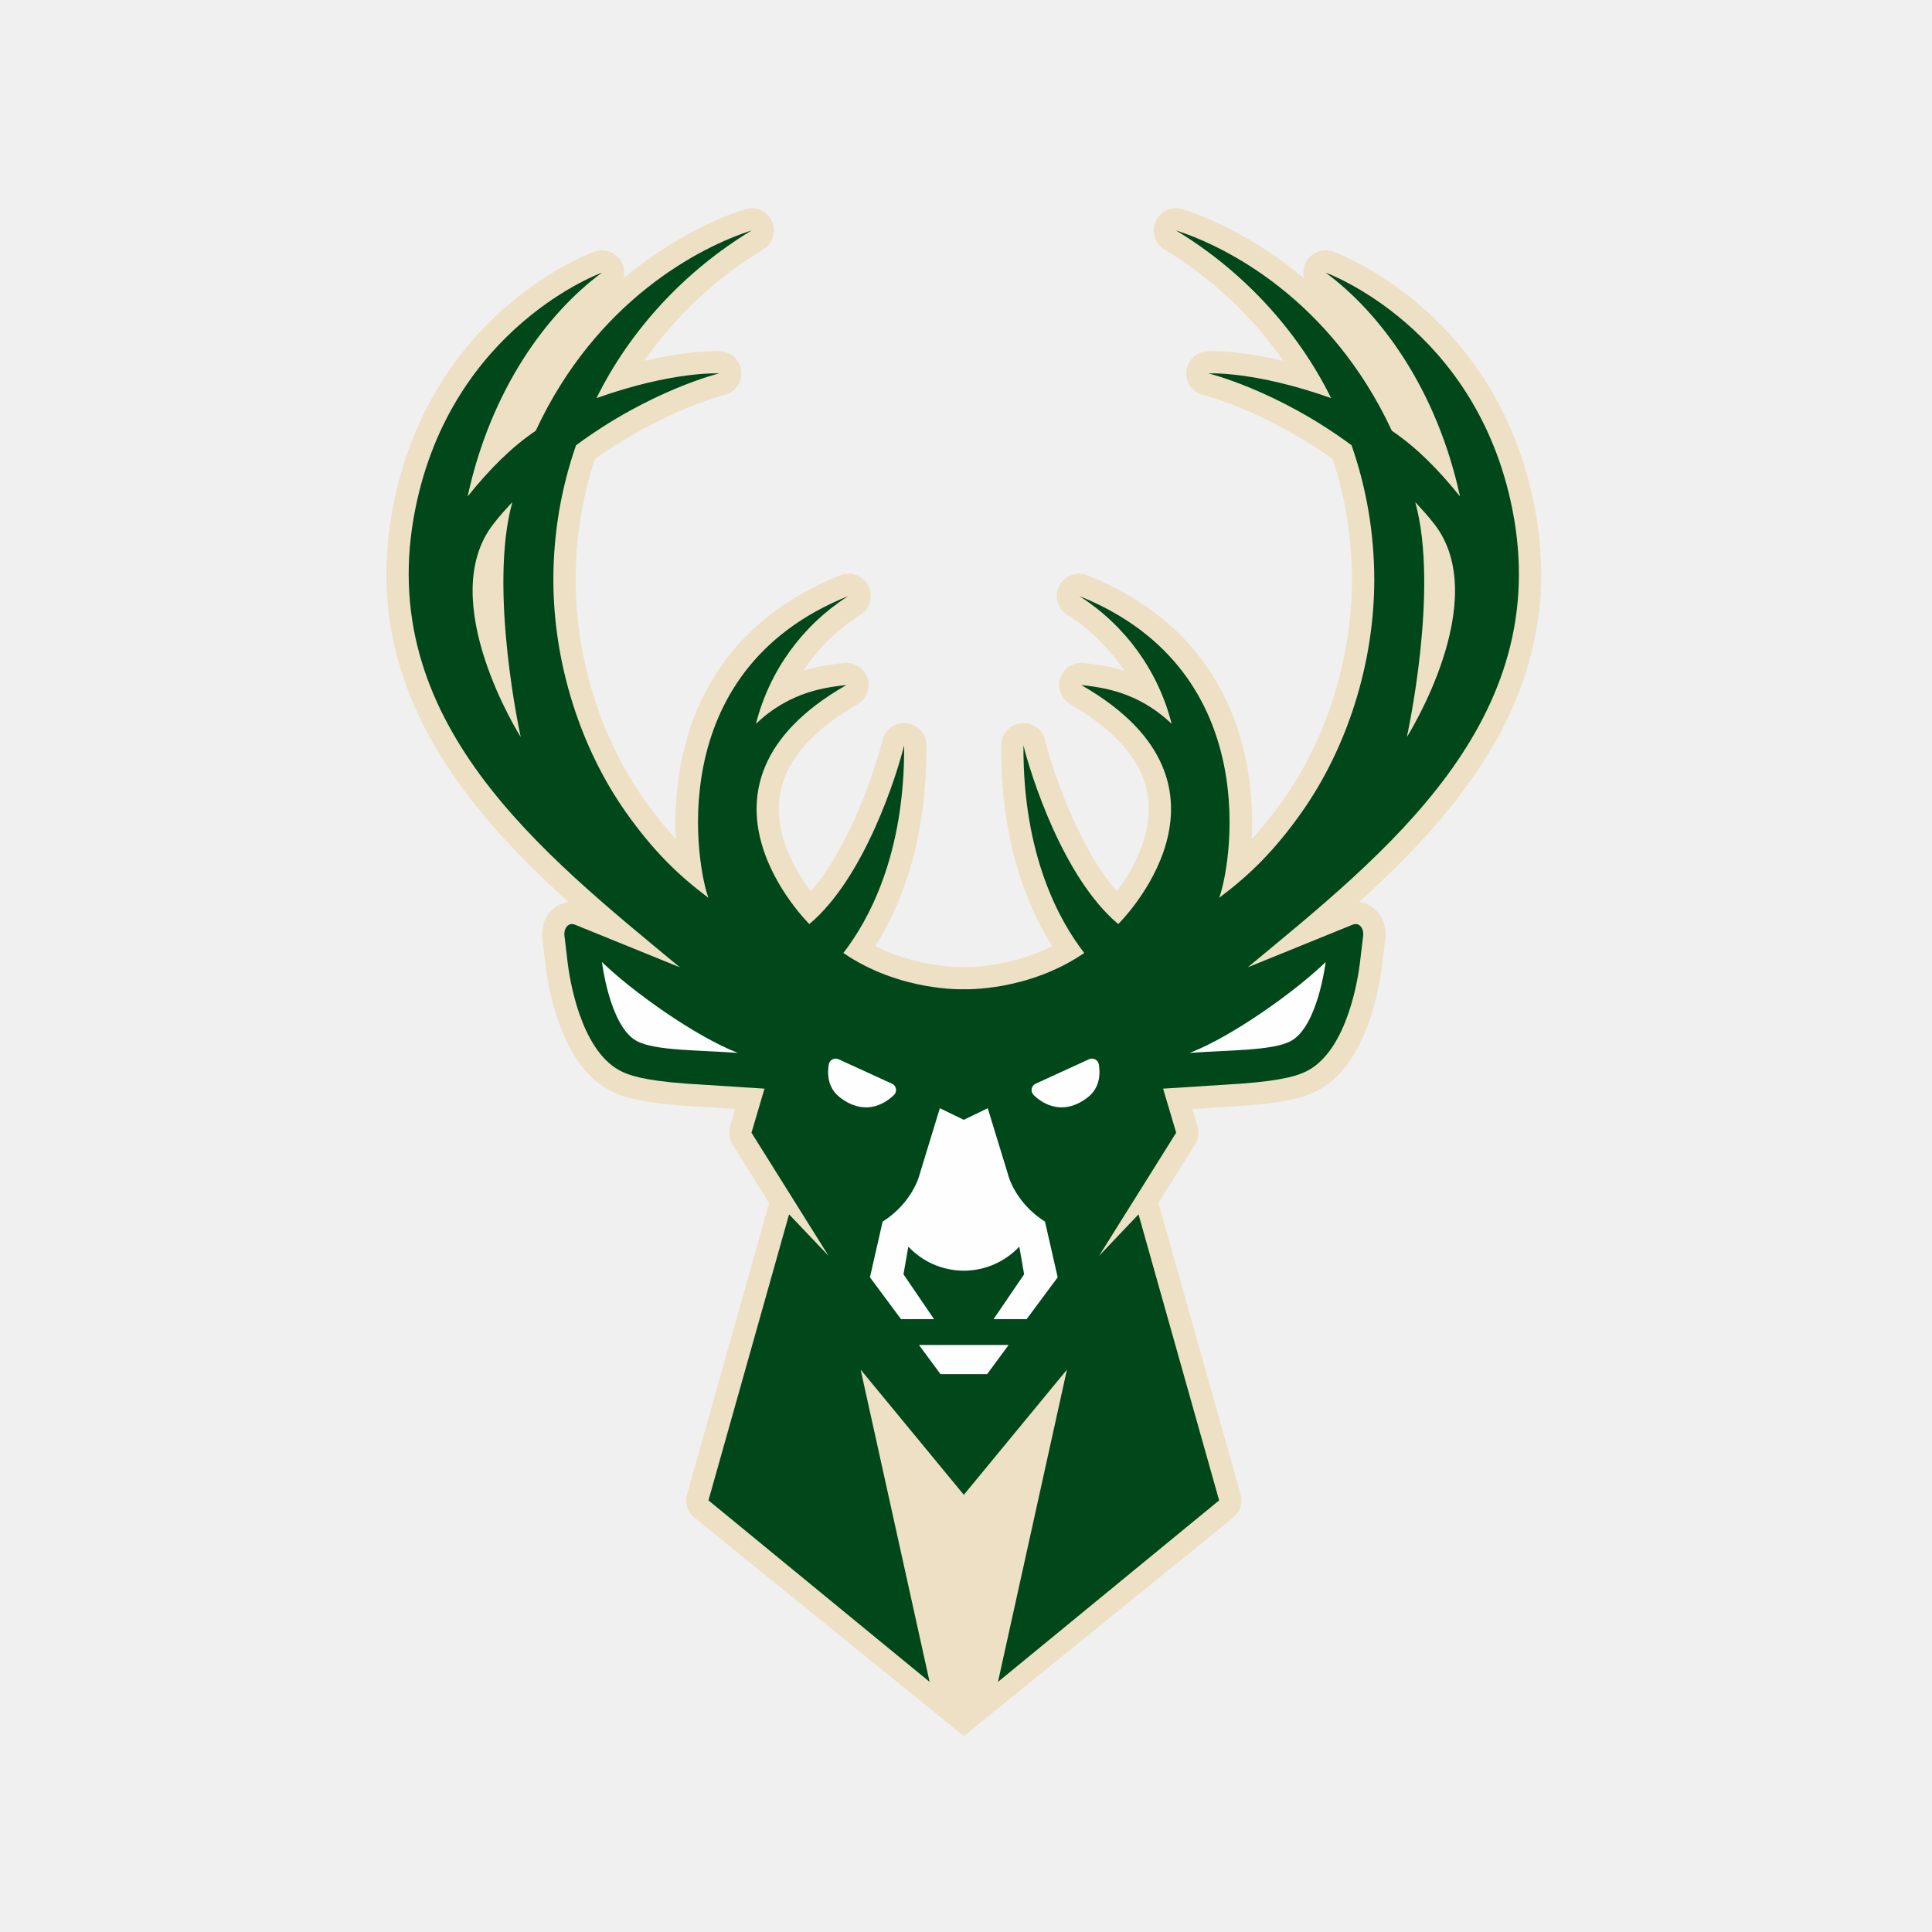
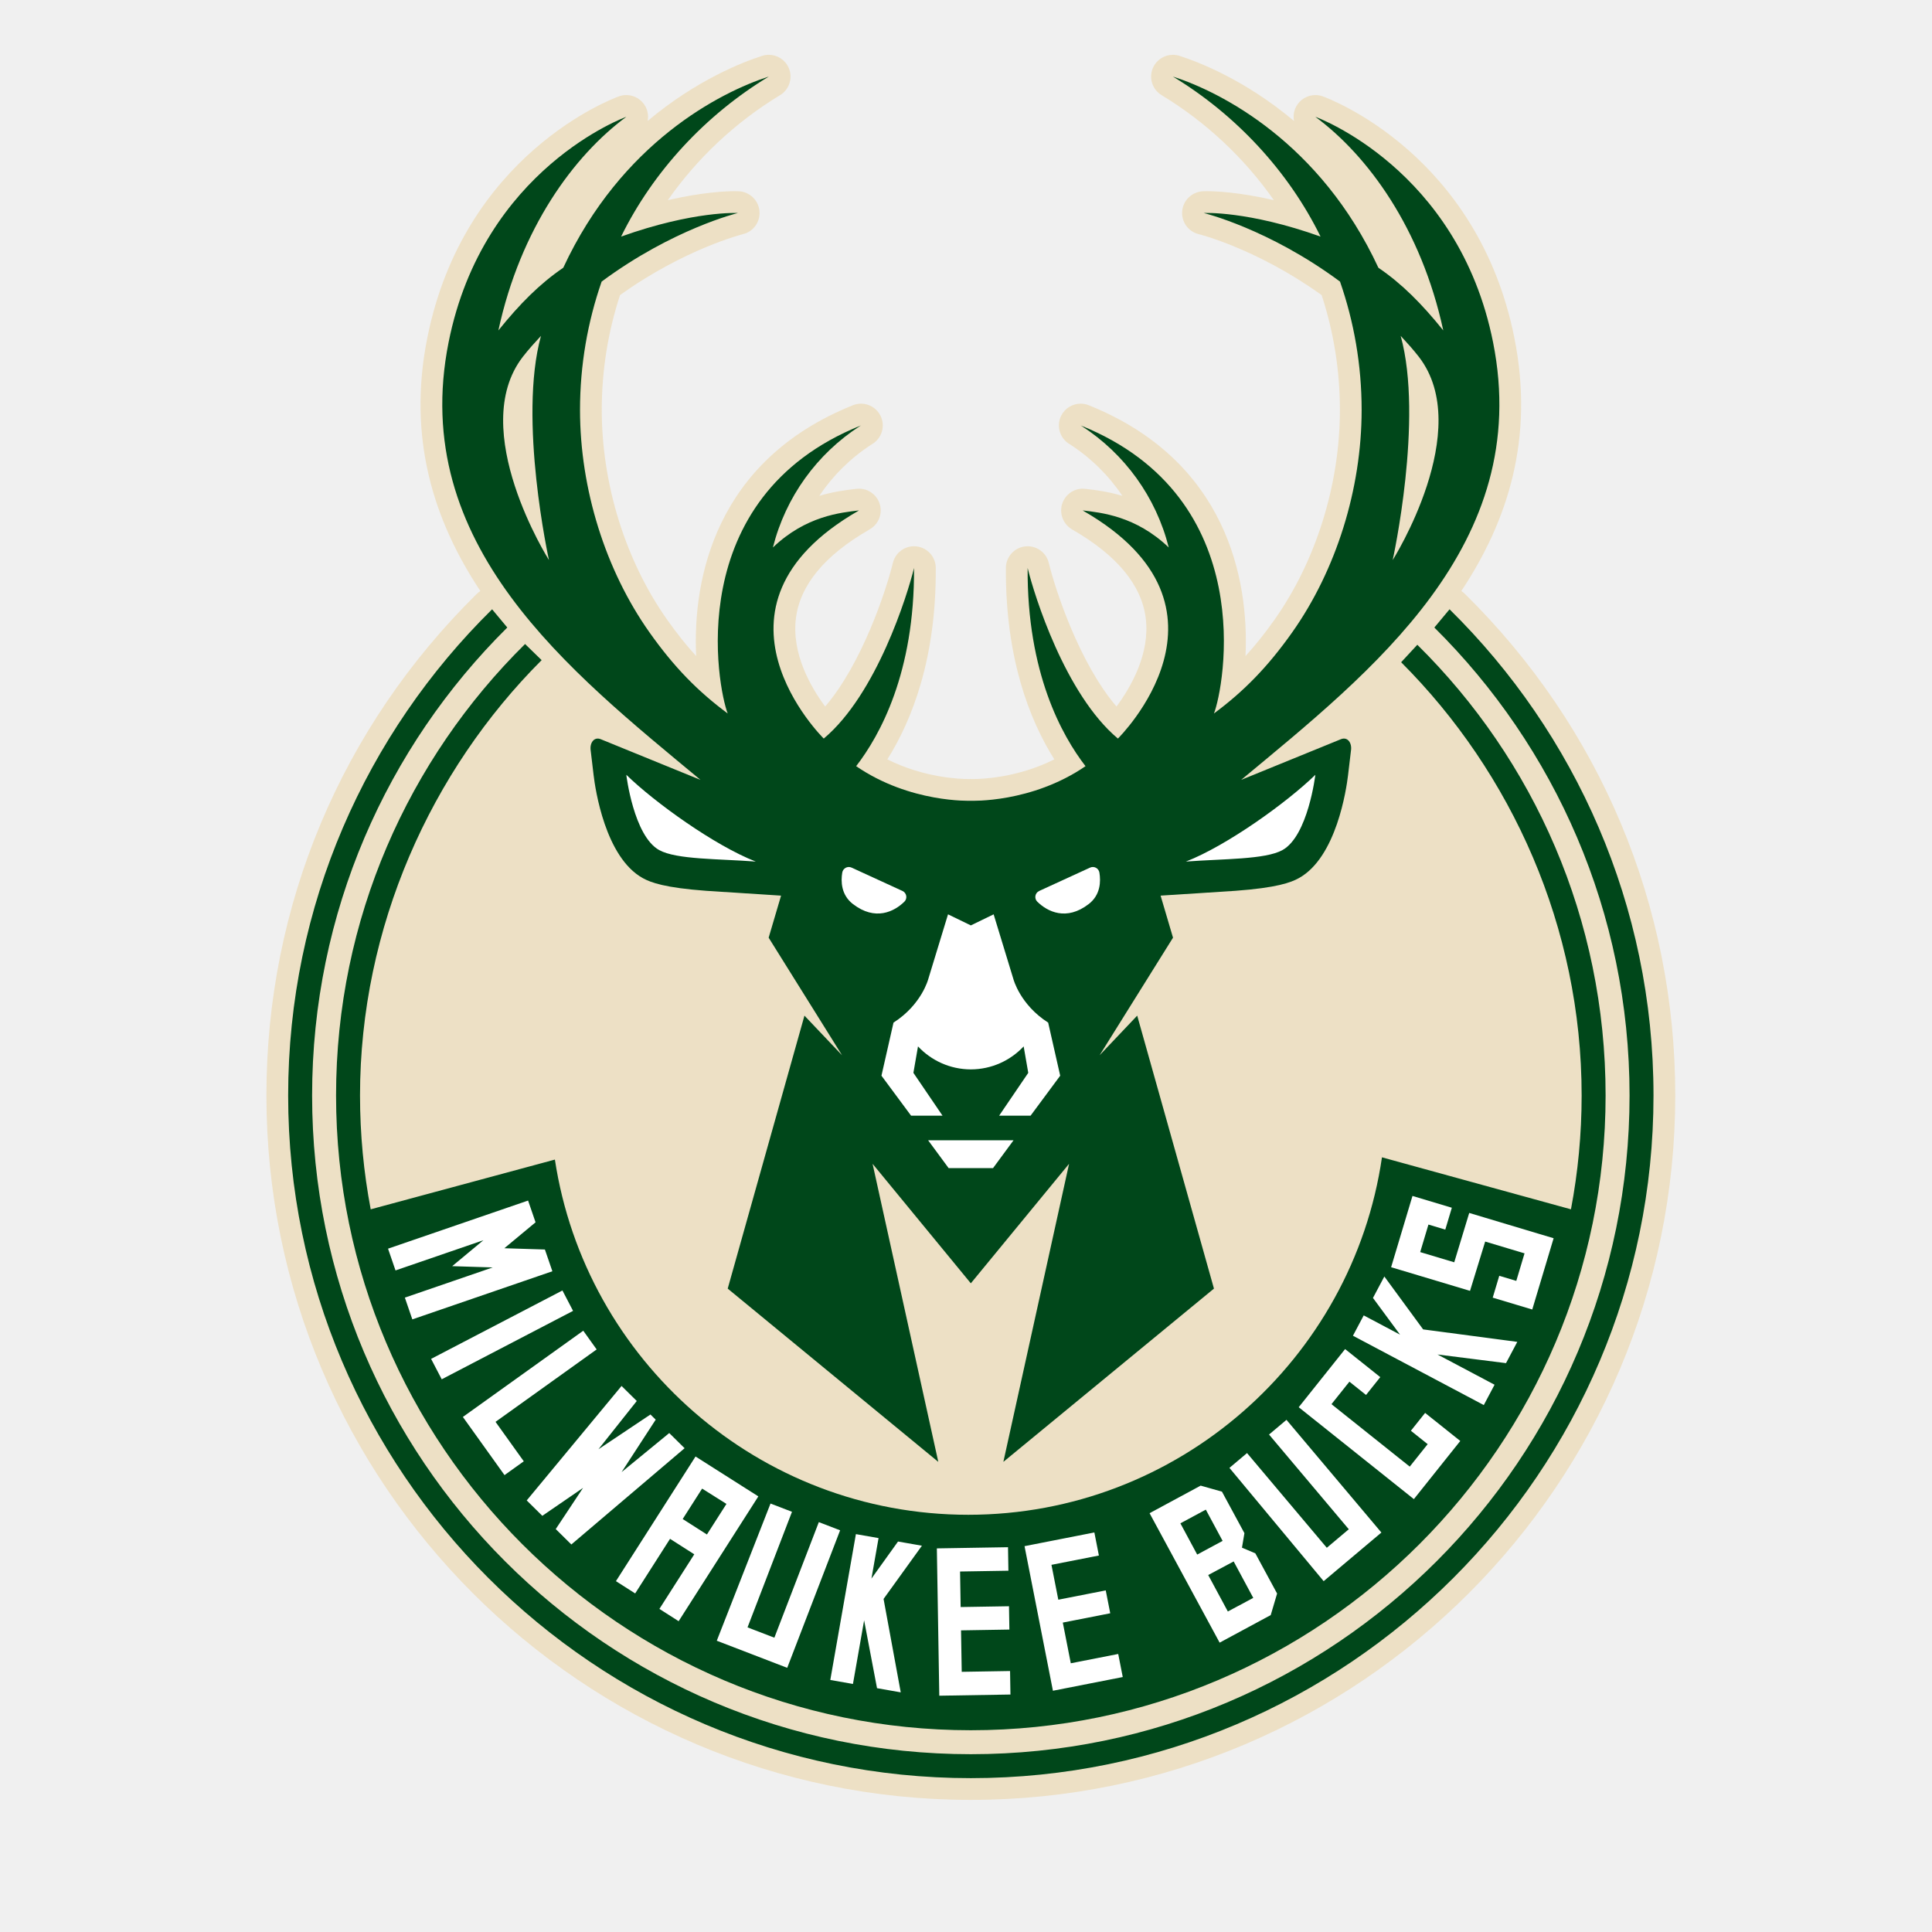
- <svg xmlns="http://www.w3.org/2000/svg" width="150px" height="150px" viewBox="0 0 150 150" version="1.1">
-   <defs />
-   <g id="Page-1" stroke="none" stroke-width="1" fill="none" fill-rule="evenodd">
-     <g id="MIL">
-       <g id="Page-1">
-         <path d="M53.906,117.821 C53.376,117.385 53.154,116.681 53.341,116.021 L59.599,93.818 C59.635,93.686 59.686,93.561 59.75,93.446 L56.876,88.855 C56.613,88.436 56.545,87.926 56.684,87.452 L57.085,86.104 L53.148,85.851 C49.446,85.578 48.126,85.091 47.246,84.608 C43.534,82.561 42.564,76.686 42.352,74.933 L42.118,72.96 C42.002,72.159 42.211,71.377 42.693,70.814 C43.068,70.378 43.585,70.099 44.144,70.035 C35.583,62.309 27.844,52.708 30.548,39.176 C33.531,24.232 45.637,19.728 46.151,19.543 C46.344,19.472 46.543,19.44 46.735,19.44 C47.358,19.44 47.952,19.776 48.261,20.353 C48.476,20.757 48.518,21.208 48.405,21.622 C52.403,18.239 56.224,16.762 57.827,16.249 C58,16.192 58.18,16.166 58.353,16.166 C59.018,16.166 59.641,16.547 59.93,17.178 C60.293,17.973 60.001,18.918 59.249,19.37 C55.598,21.57 52.419,24.566 50.02,28.012 C52.936,27.333 54.892,27.26 55.576,27.26 C55.81,27.26 55.929,27.269 55.929,27.269 C56.783,27.321 57.477,27.99 57.551,28.839 C57.628,29.688 57.075,30.466 56.244,30.668 C56.199,30.681 51.44,31.882 46.186,35.643 C45.194,38.661 44.693,41.813 44.693,45.013 C44.693,51.08 46.639,57.311 50.033,62.104 C50.842,63.247 51.642,64.243 52.48,65.153 C52.156,58.922 53.944,49.187 65.232,44.67 C65.443,44.584 65.662,44.545 65.877,44.545 C66.513,44.545 67.123,44.898 67.422,45.5 C67.826,46.301 67.544,47.278 66.776,47.746 L66.693,47.794 C64.952,48.925 63.488,50.385 62.37,52.077 C63.597,51.699 64.654,51.574 65.366,51.491 L65.501,51.474 C65.569,51.465 65.639,51.462 65.707,51.462 C66.429,51.462 67.088,51.913 67.335,52.609 C67.608,53.368 67.312,54.213 66.632,54.646 L66.574,54.681 C66.551,54.697 66.526,54.713 66.5,54.726 C62.887,56.805 60.877,59.224 60.527,61.921 C60.142,64.868 61.776,67.642 62.948,69.209 C65.986,65.704 67.964,59.717 68.517,57.462 C68.709,56.68 69.409,56.145 70.196,56.145 C70.263,56.145 70.331,56.148 70.398,56.158 C71.265,56.257 71.924,56.988 71.927,57.859 C71.972,65.217 69.99,70.243 67.961,73.453 C71.002,74.991 73.982,75.081 74.627,75.081 C74.701,75.081 74.804,75.077 74.826,75.077 C74.846,75.077 74.955,75.081 75.032,75.081 C75.677,75.081 78.657,74.991 81.698,73.453 C79.669,70.243 77.688,65.217 77.732,57.859 C77.736,56.988 78.391,56.257 79.258,56.158 C79.328,56.148 79.396,56.145 79.463,56.145 C80.25,56.145 80.95,56.68 81.139,57.462 C81.695,59.717 83.673,65.704 86.711,69.209 C87.88,67.645 89.514,64.868 89.132,61.921 C88.782,59.224 86.772,56.805 83.159,54.726 C83.137,54.713 83.05,54.659 83.05,54.659 C82.366,54.226 82.064,53.374 82.334,52.615 C82.581,51.92 83.23,51.462 83.956,51.462 C84.023,51.462 84.091,51.465 84.158,51.474 L84.293,51.491 C85.002,51.574 86.062,51.699 87.289,52.077 C86.171,50.385 84.707,48.925 82.967,47.797 L82.886,47.746 C82.116,47.278 81.833,46.301 82.234,45.5 C82.536,44.898 83.146,44.545 83.782,44.545 C83.997,44.545 84.216,44.584 84.428,44.67 C95.715,49.187 97.503,58.922 97.176,65.153 C98.017,64.243 98.817,63.247 99.626,62.104 C103.02,57.311 104.966,51.08 104.966,45.013 C104.966,41.81 104.465,38.661 103.47,35.643 C98.187,31.853 93.464,30.681 93.416,30.668 C92.584,30.466 92.032,29.688 92.105,28.839 C92.183,27.99 92.876,27.321 93.727,27.269 C93.727,27.269 93.849,27.26 94.084,27.26 C94.764,27.26 96.723,27.333 99.636,28.012 C97.24,24.566 94.061,21.57 90.41,19.37 C89.659,18.918 89.366,17.976 89.729,17.178 C90.018,16.547 90.641,16.166 91.303,16.166 C91.479,16.166 91.656,16.192 91.833,16.249 C93.435,16.762 97.256,18.239 101.254,21.622 C101.142,21.208 101.18,20.757 101.395,20.353 C101.704,19.776 102.301,19.44 102.924,19.44 C103.116,19.44 103.316,19.472 103.508,19.543 C104.022,19.728 116.125,24.232 119.111,39.176 C121.815,52.708 114.076,62.309 105.515,70.035 C106.074,70.099 106.591,70.375 106.963,70.814 C107.448,71.377 107.657,72.159 107.541,72.96 L107.304,74.933 C107.095,76.686 106.125,82.561 102.413,84.608 C101.533,85.091 100.21,85.578 96.527,85.851 L92.574,86.104 L92.976,87.452 C93.114,87.926 93.043,88.436 92.783,88.855 L89.909,93.446 C89.973,93.561 90.025,93.686 90.06,93.818 L96.319,116.021 C96.505,116.681 96.283,117.385 95.753,117.821 L74.83,134.786 L53.906,117.821 Z" id="Fill-1" fill="#EDE0C5" />
-         <path d="M40.43,57.225 C40.43,57.225 37.896,45.766 39.778,38.985 C39.277,39.526 38.766,40.083 38.298,40.692 C33.706,46.618 40.43,57.225 40.43,57.225 M109.228,57.225 C109.228,57.225 115.956,46.618 111.364,40.692 C110.892,40.083 110.381,39.526 109.88,38.985 C111.765,45.766 109.228,57.225 109.228,57.225 M32.245,39.513 C35.074,25.354 46.736,21.167 46.736,21.167 C42.466,24.313 38.108,30.233 36.307,38.543 C38.06,36.371 39.685,34.743 41.595,33.443 C46.325,23.281 54.395,19.158 58.354,17.893 C53.22,20.991 48.923,25.601 46.313,30.909 C52.25,28.794 55.837,28.99 55.837,28.99 C55.837,28.99 50.526,30.278 44.723,34.57 C43.586,37.841 42.963,41.355 42.963,45.01 C42.963,51.446 45.041,58.042 48.621,63.1 C50.635,65.945 52.584,67.912 55.005,69.702 C54.202,67.691 51.155,52.164 65.875,46.272 L65.772,46.333 C62.294,48.582 59.732,52.08 58.691,56.2 C61.379,53.631 64.215,53.365 65.708,53.185 C65.682,53.201 65.66,53.217 65.637,53.23 C51.971,61.095 62.837,71.743 62.837,71.743 C67.146,68.142 69.657,60.076 70.197,57.869 C70.252,66.393 67.41,71.496 65.477,73.989 C69.882,77.006 74.824,76.804 74.824,76.804 L74.831,76.804 L74.834,76.804 C74.837,76.804 79.776,77.006 84.181,73.989 C82.248,71.496 79.41,66.393 79.461,57.869 C80.001,60.076 82.515,68.142 86.821,71.743 C86.821,71.743 97.691,61.095 84.024,53.23 C83.998,53.217 83.976,53.201 83.953,53.185 C85.443,53.365 88.279,53.631 90.967,56.2 C89.926,52.08 87.364,48.582 83.886,46.333 L83.783,46.272 C98.503,52.164 95.456,67.691 94.653,69.702 C97.077,67.912 99.023,65.945 101.037,63.1 C104.62,58.042 106.698,51.446 106.698,45.01 C106.698,41.355 106.075,37.841 104.935,34.57 C99.132,30.278 93.824,28.99 93.824,28.99 C93.824,28.99 97.408,28.794 103.345,30.909 C100.735,25.601 96.441,20.991 91.304,17.893 C95.263,19.158 103.333,23.281 108.063,33.443 C109.973,34.743 111.601,36.371 113.355,38.543 C111.553,30.233 107.192,24.313 102.922,21.167 C102.922,21.167 114.588,25.354 117.413,39.513 C120.708,55.995 107.513,66.288 96.872,75.103 L104.996,71.801 C105.545,71.567 105.927,72.095 105.824,72.73 L105.587,74.729 C105.455,75.831 104.646,81.408 101.576,83.096 C100.911,83.464 99.768,83.881 96.4,84.131 L90.302,84.522 L91.317,87.943 L85.331,97.505 L88.394,94.282 L94.653,116.489 L77.483,130.581 L82.839,106.337 L74.831,116.056 L66.819,106.337 L72.175,130.581 L55.005,116.489 L61.264,94.282 L64.33,97.505 L58.345,87.943 L59.356,84.522 L53.258,84.131 C49.89,83.881 48.747,83.464 48.082,83.096 C45.012,81.408 44.203,75.831 44.071,74.729 L43.834,72.73 C43.731,72.095 44.113,71.567 44.662,71.801 L52.786,75.103 C42.148,66.288 28.953,55.995 32.245,39.513" id="Fill-4" fill="#00471A" />
-         <path d="M46.737,74.692 L46.737,74.692 C46.737,74.692 47.328,79.664 49.422,80.817 C50.832,81.592 54.28,81.519 57.292,81.749 C53.956,80.458 49.043,76.938 46.737,74.692 L46.737,74.692 Z M65.211,85.203 C67.035,86.606 68.579,85.824 69.408,85.014 C69.681,84.751 69.597,84.296 69.254,84.139 C68.384,83.742 66.739,82.989 65.105,82.239 C64.777,82.092 64.402,82.294 64.344,82.649 C64.228,83.354 64.244,84.456 65.211,85.203 L65.211,85.203 Z M68.525,94.851 L67.542,99.17 L69.957,102.421 L72.52,102.421 L70.147,98.936 L70.522,96.786 C71.598,97.933 73.13,98.651 74.828,98.657 C76.53,98.651 78.059,97.933 79.138,96.786 L79.513,98.936 L77.137,102.421 L79.703,102.421 L82.118,99.17 L81.135,94.851 C78.829,93.381 78.296,91.296 78.296,91.296 L76.688,86.042 L74.828,86.942 L72.969,86.042 L71.364,91.296 C71.364,91.296 70.83,93.381 68.525,94.851 L68.525,94.851 Z M80.249,85.014 C81.077,85.824 82.625,86.606 84.446,85.203 C85.412,84.456 85.431,83.354 85.316,82.649 C85.255,82.294 84.879,82.092 84.552,82.239 C82.917,82.989 81.276,83.742 80.406,84.139 C80.062,84.296 79.979,84.751 80.249,85.014 L80.249,85.014 Z M78.309,104.423 L74.828,104.423 L71.347,104.423 L73.02,106.688 L74.828,106.688 L76.639,106.688 L78.309,104.423 Z M92.368,81.749 C95.38,81.519 98.828,81.592 100.238,80.817 C102.328,79.664 102.923,74.692 102.923,74.692 L102.923,74.692 C100.614,76.938 95.701,80.458 92.368,81.749 L92.368,81.749 Z" id="Fill-6" fill="#FEFEFE" />
-         <rect id="Rectangle" x="0" y="0" width="150" height="150" />
+ <svg xmlns="http://www.w3.org/2000/svg" version="1.1" id="Layer_1" x="0px" y="0px" width="400px" height="400px" viewBox="0 0 400 400" enable-background="new 0 0 400 400" xml:space="preserve">
+   <g>
+     <g>
+       <path fill="#EDE0C5" d="M201,372.648c-80.418,0-145.842-65.424-145.842-145.842c0-39.31,15.473-76.197,43.57-103.866    c0.223-0.219,0.465-0.412,0.723-0.579c-9.69-14.6-15.114-31.676-10.993-52.359c7.592-38.098,38.381-49.583,39.688-50.054    c0.502-0.181,1.016-0.267,1.524-0.267c1.622,0,3.168,0.879,3.971,2.38c0.504,0.945,0.64,1.998,0.448,2.984    c10.076-8.47,19.665-12.185,23.706-13.481c0.455-0.146,0.918-0.215,1.375-0.215c1.724,0,3.351,0.995,4.098,2.638    c0.946,2.078,0.186,4.536-1.77,5.717c-9.177,5.547-17.177,13.069-23.231,21.734c7.255-1.677,12.134-1.854,13.845-1.854    c0.601,0,0.909,0.02,0.909,0.02c2.221,0.138,4.024,1.88,4.22,4.098c0.196,2.217-1.242,4.246-3.405,4.772    c-0.115,0.028-12.162,3.078-25.465,12.622c-2.51,7.664-3.782,15.656-3.782,23.778c0,15.424,4.938,31.256,13.544,43.437    c1.987,2.812,3.947,5.279,6.001,7.526c-0.757-15.9,3.919-40.487,32.456-51.937c0.547-0.22,1.116-0.325,1.674-0.325    c1.658,0,3.242,0.92,4.026,2.486c1.05,2.094,0.318,4.642-1.681,5.861l-0.211,0.129c-4.32,2.808-7.965,6.423-10.771,10.611    c2.996-0.898,5.579-1.205,7.332-1.413l0.34-0.041c0.181-0.022,0.361-0.033,0.54-0.033c1.884,0,3.596,1.183,4.24,2.995    c0.705,1.983-0.06,4.19-1.839,5.314c0,0-0.271,0.171-0.333,0.208c-9.141,5.271-14.225,11.403-15.111,18.226    c-0.961,7.396,3.086,14.376,6.043,18.36c7.651-8.913,12.631-24.032,14.028-29.749c0.497-2.034,2.32-3.432,4.369-3.432    c0.175,0,0.351,0.01,0.529,0.03c2.257,0.265,3.963,2.171,3.977,4.444c0.114,18.676-4.882,31.458-10.025,39.648    c7.661,3.848,15.144,4.072,16.768,4.072c0.185,0,0.447-0.007,0.505-0.007c0.061,0,0.127,0.001,0.192,0.004    c0,0,0.149,0.003,0.334,0.003c1.624,0,9.107-0.224,16.769-4.072c-5.146-8.19-10.141-20.972-10.026-39.648    c0.014-2.272,1.72-4.179,3.977-4.444c0.178-0.021,0.354-0.03,0.529-0.03c2.049,0,3.872,1.398,4.369,3.432    c1.397,5.716,6.377,20.836,14.028,29.749c2.954-3.98,7.004-10.962,6.043-18.36c-0.887-6.822-5.971-12.955-15.111-18.226    c-0.063-0.037-0.272-0.169-0.272-0.169c-1.778-1.123-2.572-3.351-1.868-5.333c0.646-1.813,2.335-3.014,4.216-3.014    c0.177,0,0.353,0.01,0.532,0.032l0.341,0.041c1.753,0.208,4.336,0.514,7.333,1.413c-2.808-4.188-6.452-7.803-10.772-10.611    l-0.212-0.129c-1.999-1.219-2.73-3.767-1.683-5.861c0.784-1.566,2.368-2.486,4.027-2.486c0.56,0,1.127,0.105,1.675,0.325    c28.537,11.449,33.213,36.036,32.456,51.937c2.054-2.247,4.016-4.714,6.003-7.526c8.606-12.181,13.542-28.013,13.542-43.437    c0-8.122-1.271-16.114-3.78-23.778c-13.392-9.61-25.344-12.592-25.467-12.621c-2.163-0.526-3.602-2.555-3.405-4.772    c0.196-2.218,2-3.96,4.223-4.098c0,0,0.307-0.02,0.906-0.02c1.713,0,6.589,0.177,13.846,1.854    c-6.055-8.666-14.055-16.187-23.231-21.734c-1.956-1.182-2.715-3.639-1.77-5.717c0.748-1.643,2.375-2.638,4.099-2.638    c0.456,0,0.919,0.07,1.374,0.215c4.041,1.296,13.63,5.011,23.705,13.481c-0.191-0.986-0.057-2.039,0.45-2.984    c0.801-1.501,2.349-2.38,3.972-2.38c0.506,0,1.021,0.086,1.523,0.267c1.306,0.47,32.096,11.956,39.688,50.054    c4.119,20.683-1.303,37.759-10.995,52.359c0.26,0.167,0.5,0.359,0.726,0.578c28.095,27.669,43.568,64.557,43.568,103.866    C346.842,307.225,281.418,372.648,201,372.648z" />
+     </g>
+     <g>
+       <path fill="#00471A" d="M300.113,126.148l-3.146,3.775c24.95,24.716,40.414,58.99,40.414,96.884    c0,75.321-61.061,136.381-136.381,136.381c-75.321,0-136.381-61.06-136.381-136.381c0-37.895,15.46-72.171,40.411-96.886    l-3.143-3.772C75.839,151.8,59.66,187.446,59.66,226.807c0,77.936,63.405,141.339,141.34,141.339s141.34-63.403,141.34-141.339    C342.34,187.446,326.161,151.8,300.113,126.148z M112.14,136.674c-22.894,22.898-37.602,55.271-37.602,90.132    c0,8.055,0.766,15.933,2.212,23.571l38.135-10.297c6.302,41.573,42.28,73.538,85.585,73.538c43.468,0,79.549-32.205,85.651-74.007    l39.129,10.764c1.445-7.639,2.212-15.516,2.212-23.569c0-34.861-14.475-66.798-37.369-89.696l3.35-3.619    c24.146,23.842,38.978,56.782,38.978,93.315c0,72.466-58.956,131.422-131.421,131.422c-72.466,0-131.422-58.956-131.422-131.422    c0-36.533,14.989-69.628,39.134-93.47L112.14,136.674z M92.874,70.882c7.182-36.041,36.797-46.697,36.797-46.697    c-10.843,8.012-21.912,23.074-26.486,44.225c4.453-5.526,8.582-9.673,13.433-12.977c12.008-25.868,32.499-36.356,42.552-39.581    c-13.041,7.883-23.947,19.617-30.576,33.131c15.08-5.384,24.178-4.882,24.178-4.882s-13.479,3.276-28.21,14.2    c-2.894,8.324-4.476,17.263-4.476,26.573c0,16.378,5.276,33.167,14.369,46.035c5.117,7.241,10.058,12.248,16.209,16.808    c-2.034-5.118-9.777-44.641,27.602-59.639l-0.266,0.161c-8.829,5.72-15.333,14.628-17.977,25.108    c6.826-6.534,14.028-7.214,17.811-7.669c-0.058,0.037-0.119,0.078-0.178,0.115c-34.699,20.011-7.108,47.118-7.108,47.118    c10.941-9.169,17.318-29.697,18.692-35.311c0.133,21.691-7.082,34.68-11.984,41.028c11.184,7.674,23.728,7.16,23.733,7.16H201    h0.011c0.005,0,12.548,0.514,23.733-7.16c-4.903-6.348-12.117-19.336-11.984-41.028c1.372,5.614,7.75,26.142,18.69,35.311    c0,0,27.593-27.107-7.107-47.118c-0.06-0.037-0.121-0.078-0.179-0.115c3.784,0.455,10.985,1.135,17.812,7.669    c-2.644-10.479-9.148-19.388-17.978-25.108l-0.265-0.161c37.379,14.998,29.636,54.521,27.602,59.639    c6.15-4.56,11.092-9.567,16.21-16.808c9.092-12.868,14.367-29.657,14.367-46.035c0-9.31-1.581-18.249-4.476-26.573    c-14.73-10.924-28.21-14.2-28.21-14.2s9.099-0.501,24.179,4.882c-6.628-13.515-17.534-25.248-30.575-33.131    c10.054,3.224,30.545,13.713,42.551,39.581c4.853,3.304,8.981,7.45,13.433,12.977c-4.572-21.151-15.64-36.212-26.484-44.225    c0,0,29.615,10.656,36.796,46.697c8.359,41.948-25.143,68.143-52.156,90.584l20.623-8.411c1.397-0.593,2.365,0.754,2.108,2.361    l-0.604,5.093c-0.334,2.802-2.39,16.994-10.185,21.297c-1.685,0.931-4.588,1.996-13.141,2.628l-15.482,0.996l2.571,8.706    l-15.199,24.344l7.786-8.204l15.889,56.515l-43.599,35.872l13.604-61.71L201,265.697l-20.341-24.743l13.605,61.71l-43.599-35.872    l15.889-56.515l7.785,8.204l-15.198-24.344l2.571-8.706l-15.482-0.996c-8.552-0.633-11.457-1.697-13.142-2.628    c-7.792-4.303-9.851-18.496-10.184-21.297l-0.604-5.093c-0.257-1.607,0.711-2.954,2.108-2.361l20.624,8.411    C118.018,139.025,84.516,112.83,92.874,70.882z M288.342,115.959c0,0,17.074-26.995,5.418-42.081    c-1.197-1.547-2.491-2.962-3.765-4.339C294.778,86.796,288.342,115.959,288.342,115.959z M113.658,115.959    c0,0-6.436-29.163-1.651-46.42c-1.275,1.377-2.569,2.792-3.765,4.339C96.583,88.965,113.658,115.959,113.658,115.959z" />
+       <path fill="#FFFFFF" d="M156.058,311.297l0.866-1.357l0.082-0.129l-13.002-8.258l-0.062,0.097l-16.418,25.711l3.982,2.542    l7.22-11.305l5.017,3.205l-7.219,11.304l3.982,2.543l13.881-21.737L156.058,311.297z M146.361,317.7l-5.017-3.204l4.022-6.298    l5.038,3.171L146.361,317.7z M141.739,299.837l-23.447,19.931l-3.231-3.189l5.653-8.528l-8.433,5.784l-3.229-3.188l19.634-23.698    l3.151,3.111l-7.933,9.994l10.766-7.197l1.085,1.071l-7.059,10.856l9.866-8.086L141.739,299.837z M118.646,271.403l-27.191,14.163    l-2.2-4.224l27.191-14.162L118.646,271.403z M114.363,263.201l-28.995,9.962l-1.547-4.505l18.194-6.25l-8.397-0.263l6.462-5.367    l-18.194,6.251l-1.547-4.505l28.995-9.961l1.547,4.504l-6.463,5.368l8.397,0.262L114.363,263.201z M102.594,294.38l5.849,8.169    l-3.988,2.856l-8.622-12.041l24.926-17.852l2.772,3.874L102.594,294.38z M173.938,316.834l-10.953,28.472l-3.089-1.19    l-8.161-3.139l-3.334-1.282l11.127-28.404l4.445,1.71l-9.205,23.929l5.556,2.138l9.206-23.929L173.938,316.834z M299.668,296.21    l2.667,2.126l-7.496,9.395l-2.112,2.646l-21.117-16.852l-2.726-2.175l9.607-12.039l2.726,2.175l4.553,3.633l-2.947,3.692    l-3.444-2.748l-3.713,4.654l16.205,12.931l3.713-4.653l-3.473-2.774l2.945-3.692L299.668,296.21z M294.644,275.237l19.495,2.583    l-2.336,4.404l-14.187-1.792l11.817,6.262l-2.229,4.21l-27.09-14.355l2.229-4.21l7.518,3.983l-5.602-7.599l2.354-4.438    L294.644,275.237z M321.66,256.364l-4.422,14.755l-3.267-0.979l-4.919-1.475l1.355-4.527l3.524,1.056l1.709-5.701l-8.15-2.442    l-3.137,10.207l-3.275-0.982l-13.062-3.913l0.973-3.245l3.45-11.511l3.313,0.992l4.836,1.451l-1.356,4.526l-3.488-1.045    l-1.707,5.702l7.048,2.111l3.102-10.217l3.269,0.979l10.937,3.279L321.66,256.364z M266.352,293.963l19.651,23.332l-2.534,2.133    l-6.687,5.631l-2.732,2.303l-19.507-23.453l3.642-3.067l16.516,19.608l4.553-3.834l-16.514-19.61L266.352,293.963z     M231.517,342.437l0.937,4.775l-14.457,2.839l-5.878-29.934l14.457-2.839l0.938,4.775l-9.821,1.929l1.418,7.22l9.821-1.929    l0.931,4.738l-9.821,1.929l1.654,8.424L231.517,342.437z M209.121,345.967l0.081,4.867l-14.732,0.244l-0.504-30.502l14.732-0.243    l0.081,4.867l-10.008,0.165l0.122,7.357l10.008-0.166l0.08,4.828l-10.009,0.166l0.143,8.583L209.121,345.967z M257.137,320.428    l0.507-3.004l-4.652-8.594l-4.408-1.246l-10.577,5.707l14.506,26.802l10.577-5.707l1.32-4.46l-4.505-8.322L257.137,320.428z     M244.386,315.39l5.266-2.835l3.479,6.471l-5.264,2.831L244.386,315.39z M254.211,333.641l-4.063-7.546l5.269-2.816l4.059,7.548    L254.211,333.641z M190.874,320.023l-7.941,11.018l3.556,19.341l-4.911-0.863l-2.671-14.048l-2.313,13.174l-4.69-0.825    l5.301-30.196l4.691,0.823l-1.472,8.382l5.503-7.673L190.874,320.023z" />
+       <g>
+         <path fill="#FFFFFF" d="M186.843,184.462c-2.212-1.015-6.38-2.929-10.531-4.833c-0.83-0.381-1.787,0.136-1.934,1.038     c-0.294,1.794-0.251,4.604,2.205,6.5c4.627,3.573,8.55,1.583,10.656-0.481C187.924,186.014,187.715,184.863,186.843,184.462z" />
+         <path fill="#FFFFFF" d="M129.671,160.416c0,0,1.506,12.655,6.814,15.587c3.583,1.979,12.341,1.789,19.988,2.376     c-8.469-3.285-20.942-12.249-26.799-17.963L129.671,160.416z" />
+         <polygon fill="#FFFFFF" points="192.161,236.087 196.406,241.848 205.595,241.848 209.839,236.087    " />
+         <path fill="#FFFFFF" d="M272.328,160.416c-5.858,5.714-18.333,14.678-26.802,17.963c7.647-0.587,16.404-0.397,19.988-2.376     C270.822,173.071,272.329,160.416,272.328,160.416L272.328,160.416z" />
+         <path fill="#FFFFFF" d="M209.801,202.674l-4.079-13.37L201,191.595l-4.721-2.292l-4.08,13.37c0,0-1.355,5.309-7.209,9.049     l-2.493,10.989l6.132,8.275h6.51l-6.029-8.865l0.952-5.476c2.737,2.92,6.623,4.751,10.938,4.761     c4.317-0.01,8.202-1.841,10.939-4.761l0.951,5.476l-6.029,8.865h6.51l6.132-8.275l-2.491-10.989     C211.156,207.982,209.801,202.674,209.801,202.674z" />
+         <path fill="#FFFFFF" d="M225.689,179.629c-4.152,1.905-8.32,3.819-10.531,4.833c-0.874,0.4-1.083,1.551-0.396,2.224     c2.105,2.064,6.028,4.055,10.655,0.481c2.457-1.896,2.499-4.707,2.205-6.5C227.475,179.765,226.519,179.248,225.689,179.629z" />
      </g>
    </g>
  </g>
</svg>
